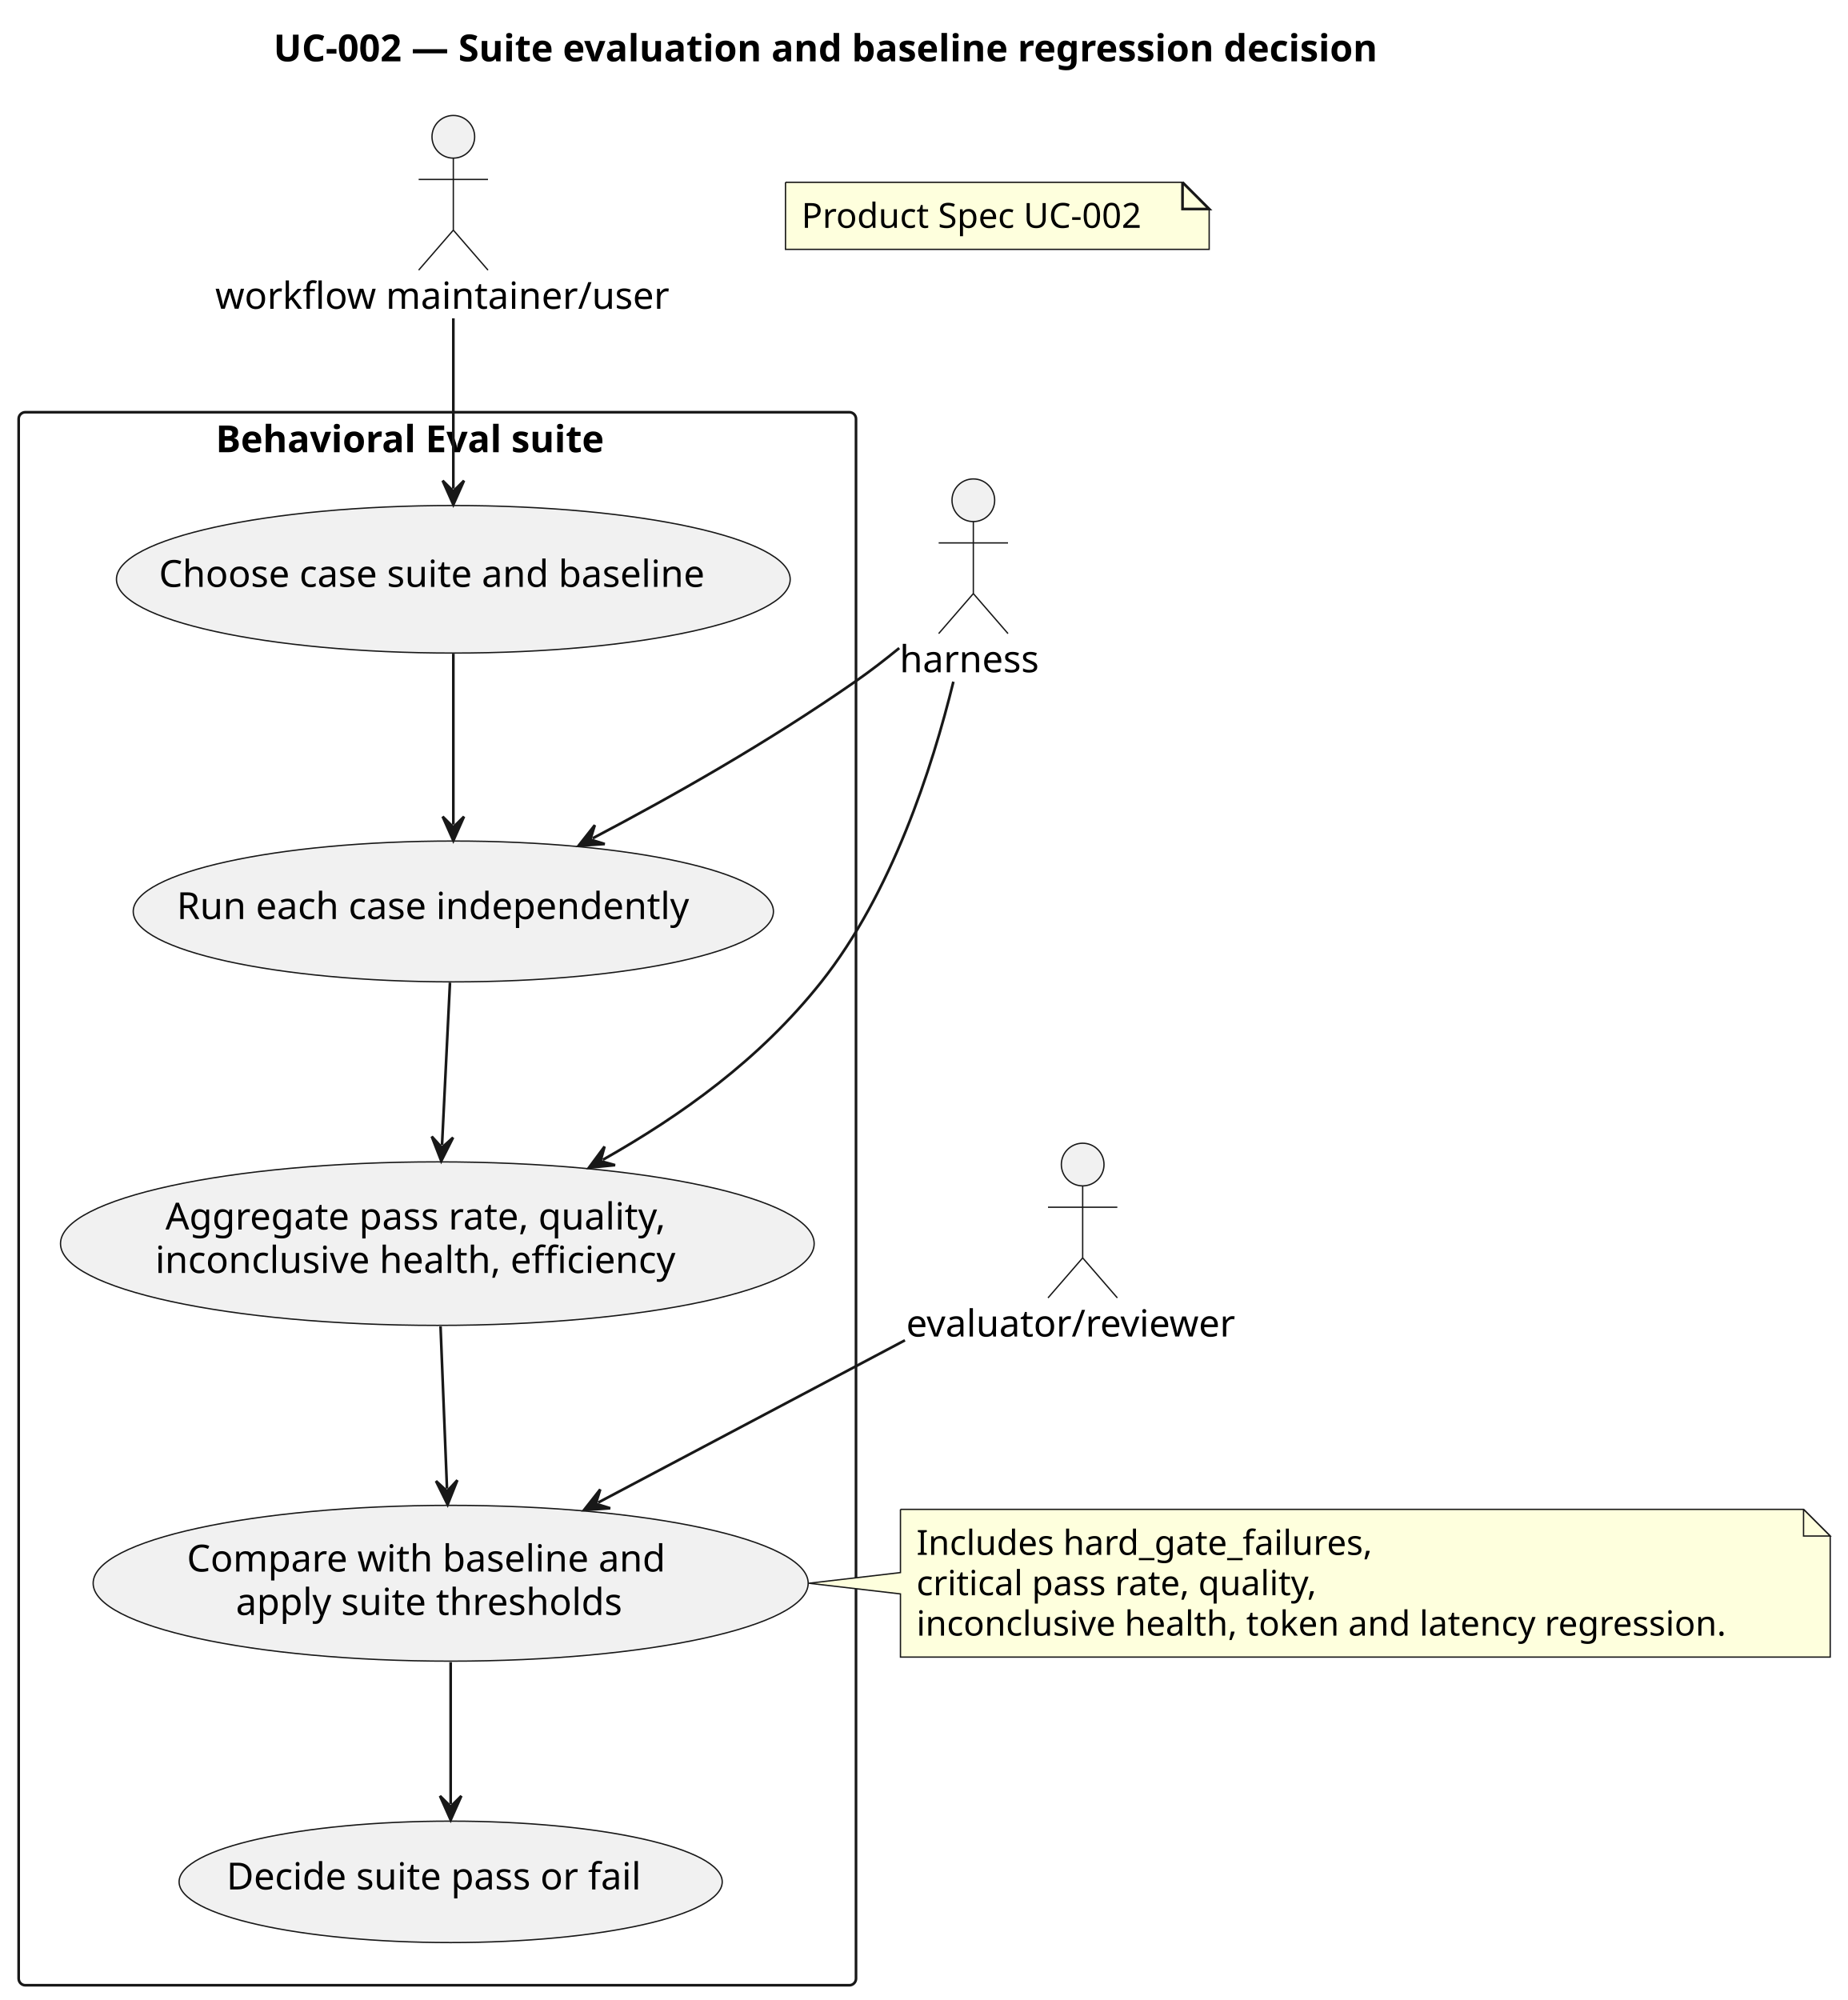
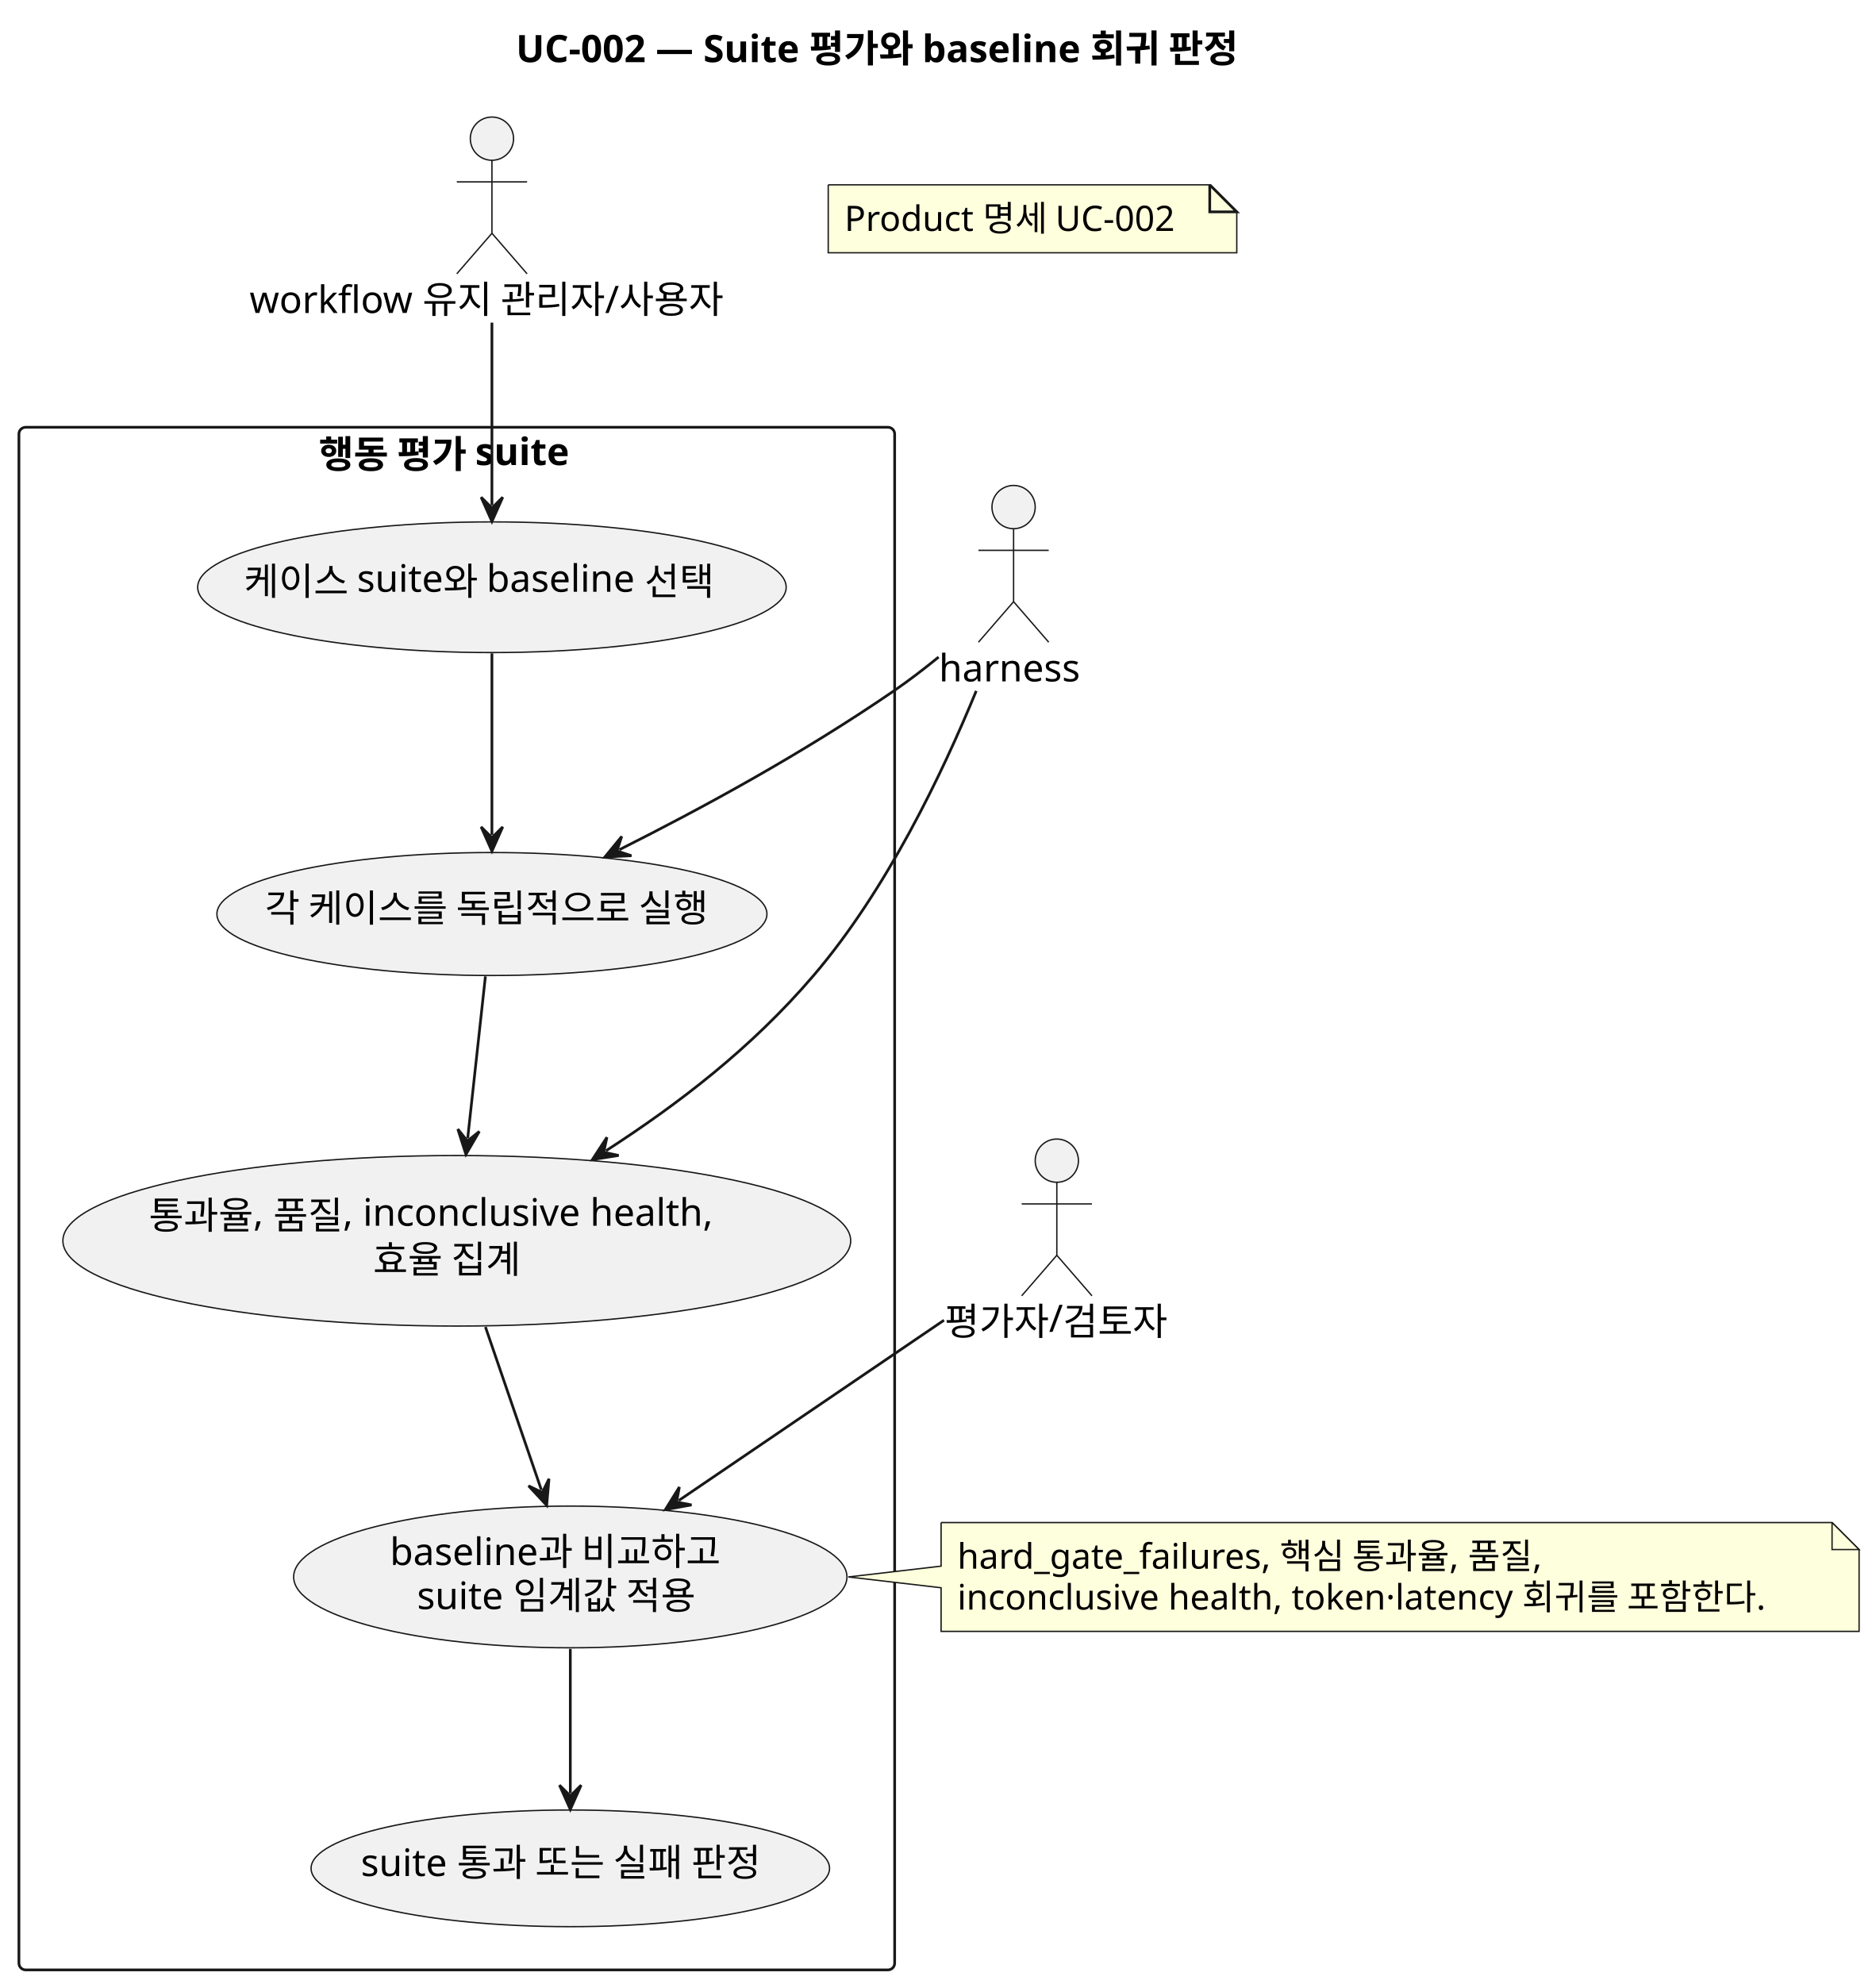
- <svg xmlns="http://www.w3.org/2000/svg" contentStyleType="text/css" height="750px" preserveAspectRatio="none" style="width:693px;height:750px;background:#FFFFFF;" version="1.1" viewBox="0 0 693 750" width="693px" zoomAndPan="magnify">
+ <svg xmlns="http://www.w3.org/2000/svg" contentStyleType="text/css" height="734px" preserveAspectRatio="none" style="width:694px;height:734px;background:#FFFFFF;" version="1.1" viewBox="0 0 694 734" width="694px" zoomAndPan="magnify">
  <defs />
  <g>
-     <text fill="#000000" font-family="sans-serif" font-size="14" font-weight="bold" lengthAdjust="spacing" textLength="474.182" x="102.574" y="22.995">UC-002 — Suite evaluation and baseline regression decision</text>
-     <g id="cluster_Behavioral Eval suite">
-       <rect fill="none" height="589.89" rx="2.5" ry="2.5" style="stroke:#181818;stroke-width:1.0;" width="314" x="7" y="154.577" />
-       <text fill="#000000" font-family="sans-serif" font-size="14" font-weight="bold" lengthAdjust="spacing" textLength="166.243" x="80.878" y="169.572">Behavioral Eval suite</text>
+     <text fill="#000000" font-family="sans-serif" font-size="14" font-weight="bold" lengthAdjust="spacing" textLength="299.031" x="190.892" y="22.995">UC-002 — Suite 평가와 baseline 회귀 판정</text>
+     <g id="cluster_행동 평가 suite">
+       <rect fill="none" height="570.72" rx="2.5" ry="2.5" style="stroke:#181818;stroke-width:1.0;" width="324" x="7" y="158.067" />
+       <text fill="#000000" font-family="sans-serif" font-size="14" font-weight="bold" lengthAdjust="spacing" textLength="102.112" x="117.944" y="173.062">행동 평가 suite</text>
    </g>
    <g id="elem_Choose">
-       <ellipse cx="169.998" cy="217.232" fill="#F1F1F1" rx="126.328" ry="27.666" style="stroke:#181818;stroke-width:0.5;" />
-       <text fill="#000000" font-family="sans-serif" font-size="14" lengthAdjust="spacing" textLength="220.808" x="59.594" y="220.079">Choose case suite and baseline</text>
+       <ellipse cx="181.998" cy="217.25" fill="#F1F1F1" rx="108.868" ry="24.174" style="stroke:#181818;stroke-width:0.5;" />
+       <text fill="#000000" font-family="sans-serif" font-size="14" lengthAdjust="spacing" textLength="183.428" x="90.284" y="220.097">케이스 suite와 baseline 선택</text>
    </g>
    <g id="elem_Run">
-       <ellipse cx="170.002" cy="341.795" fill="#F1F1F1" rx="120.042" ry="26.408" style="stroke:#181818;stroke-width:0.5;" />
-       <text fill="#000000" font-family="sans-serif" font-size="14" lengthAdjust="spacing" textLength="207.443" x="66.28" y="344.642">Run each case independently</text>
+       <ellipse cx="182.001" cy="338.147" fill="#F1F1F1" rx="101.751" ry="22.75" style="stroke:#181818;stroke-width:0.5;" />
+       <text fill="#000000" font-family="sans-serif" font-size="14" lengthAdjust="spacing" textLength="167.91" x="98.046" y="340.994">각 케이스를 독립적으로 실행</text>
    </g>
    <g id="elem_Aggregate">
-       <ellipse cx="164.003" cy="466.36" fill="#F1F1F1" rx="141.313" ry="30.663" style="stroke:#181818;stroke-width:0.5;" />
-       <text fill="#000000" font-family="sans-serif" font-size="14" lengthAdjust="spacing" textLength="203.923" x="62.042" y="461.058">Aggregate pass rate, quality,</text>
-       <text fill="#000000" font-family="sans-serif" font-size="14" lengthAdjust="spacing" textLength="211.524" x="58.241" y="477.355">inconclusive health, efficiency</text>
+       <ellipse cx="168.997" cy="459.044" fill="#F1F1F1" rx="145.737" ry="31.547" style="stroke:#181818;stroke-width:0.5;" />
+       <text fill="#000000" font-family="sans-serif" font-size="14" lengthAdjust="spacing" textLength="221.859" x="55.068" y="454.644">통과율, 품질, inconclusive health,</text>
+       <text fill="#000000" font-family="sans-serif" font-size="14" lengthAdjust="spacing" textLength="55.97" x="138.012" y="470.94">효율 집계</text>
    </g>
    <g id="elem_Decide">
-       <ellipse cx="169.001" cy="593.721" fill="#F1F1F1" rx="134.071" ry="29.214" style="stroke:#181818;stroke-width:0.5;" />
-       <text fill="#000000" font-family="sans-serif" font-size="14" lengthAdjust="spacing" textLength="191.844" x="70.079" y="589.32">Compare with baseline and</text>
-       <text fill="#000000" font-family="sans-serif" font-size="14" lengthAdjust="spacing" textLength="155.121" x="88.44" y="605.617">apply suite thresholds</text>
+       <ellipse cx="210.996" cy="583.403" fill="#F1F1F1" rx="102.356" ry="26.216" style="stroke:#181818;stroke-width:0.5;" />
+       <text fill="#000000" font-family="sans-serif" font-size="14" lengthAdjust="spacing" textLength="127.489" x="144.252" y="579.002">baseline과 비교하고</text>
+       <text fill="#000000" font-family="sans-serif" font-size="14" lengthAdjust="spacing" textLength="107.459" x="154.267" y="595.299">suite 임계값 적용</text>
    </g>
    <g id="elem_Result">
-       <ellipse cx="168.999" cy="705.695" fill="#F1F1F1" rx="101.839" ry="22.768" style="stroke:#181818;stroke-width:0.5;" />
-       <text fill="#000000" font-family="sans-serif" font-size="14" lengthAdjust="spacing" textLength="168.102" x="84.948" y="708.541">Decide suite pass or fail</text>
+       <ellipse cx="210.999" cy="691.209" fill="#F1F1F1" rx="95.909" ry="21.582" style="stroke:#181818;stroke-width:0.5;" />
+       <text fill="#000000" font-family="sans-serif" font-size="14" lengthAdjust="spacing" textLength="155" x="133.5" y="694.055">suite 통과 또는 실패 판정</text>
    </g>
    <g id="elem_N">
-       <path d="M294.56,68.377 L294.56,93.51 L453.444,93.51 L453.444,78.377 L443.444,68.377 L294.56,68.377 " fill="#FEFFDD" style="stroke:#181818;stroke-width:0.5;" />
-       <path d="M443.444,68.377 L443.444,78.377 L453.444,78.377 L443.444,68.377 " fill="#FEFFDD" style="stroke:#181818;stroke-width:1.0;" />
-       <text fill="#000000" font-family="sans-serif" font-size="13" lengthAdjust="spacing" textLength="137.884" x="300.56" y="85.444">Product Spec UC-002</text>
+       <path d="M306.42,68.377 L306.42,93.51 L457.574,93.51 L457.574,78.377 L447.574,68.377 L306.42,68.377 " fill="#FEFFDD" style="stroke:#181818;stroke-width:0.5;" />
+       <path d="M447.574,68.377 L447.574,78.377 L457.574,78.377 L447.574,68.377 " fill="#FEFFDD" style="stroke:#181818;stroke-width:1.0;" />
+       <text fill="#000000" font-family="sans-serif" font-size="13" lengthAdjust="spacing" textLength="130.154" x="312.42" y="85.444">Product 명세 UC-002</text>
    </g>
    <g id="elem_Maintainer">
-       <ellipse cx="169.998" cy="51.297" fill="#F1F1F1" rx="8" ry="8" style="stroke:#181818;stroke-width:0.5;" />
-       <path d="M169.998,59.297 L169.998,86.297 M156.998,67.297 L182.998,67.297 M169.998,86.297 L156.998,101.297 M169.998,86.297 L182.998,101.297 " fill="none" style="stroke:#181818;stroke-width:0.5;" />
-       <text fill="#000000" font-family="sans-serif" font-size="14" lengthAdjust="spacing" textLength="178.596" x="80.7" y="115.792">workflow maintainer/user</text>
+       <ellipse cx="182.005" cy="51.297" fill="#F1F1F1" rx="8" ry="8" style="stroke:#181818;stroke-width:0.5;" />
+       <path d="M182.005,59.297 L182.005,86.297 M169.005,67.297 L195.005,67.297 M182.005,86.297 L169.005,101.297 M182.005,86.297 L195.005,101.297 " fill="none" style="stroke:#181818;stroke-width:0.5;" />
+       <text fill="#000000" font-family="sans-serif" font-size="14" lengthAdjust="spacing" textLength="179.37" x="92.32" y="115.792">workflow 유지 관리자/사용자</text>
    </g>
    <g id="elem_Harness">
-       <ellipse cx="365.001" cy="187.597" fill="#F1F1F1" rx="8" ry="8" style="stroke:#181818;stroke-width:0.5;" />
-       <path d="M365.001,195.597 L365.001,222.597 M352.001,203.597 L378.001,203.597 M365.001,222.597 L352.001,237.597 M365.001,222.597 L378.001,237.597 " fill="none" style="stroke:#181818;stroke-width:0.5;" />
-       <text fill="#000000" font-family="sans-serif" font-size="14" lengthAdjust="spacing" textLength="55.282" x="337.36" y="252.092">harness</text>
+       <ellipse cx="375.001" cy="187.597" fill="#F1F1F1" rx="8" ry="8" style="stroke:#181818;stroke-width:0.5;" />
+       <path d="M375.001,195.597 L375.001,222.597 M362.001,203.597 L388.001,203.597 M375.001,222.597 L362.001,237.597 M375.001,222.597 L388.001,237.597 " fill="none" style="stroke:#181818;stroke-width:0.5;" />
+       <text fill="#000000" font-family="sans-serif" font-size="14" lengthAdjust="spacing" textLength="55.282" x="347.36" y="252.092">harness</text>
    </g>
    <g id="elem_Evaluator">
-       <ellipse cx="406.002" cy="436.707" fill="#F1F1F1" rx="8" ry="8" style="stroke:#181818;stroke-width:0.5;" />
-       <path d="M406.002,444.707 L406.002,471.707 M393.002,452.707 L419.002,452.707 M406.002,471.707 L393.002,486.707 M406.002,471.707 L419.002,486.707 " fill="none" style="stroke:#181818;stroke-width:0.5;" />
-       <text fill="#000000" font-family="sans-serif" font-size="14" lengthAdjust="spacing" textLength="132.323" x="339.84" y="501.202">evaluator/reviewer</text>
+       <ellipse cx="390.998" cy="429.397" fill="#F1F1F1" rx="8" ry="8" style="stroke:#181818;stroke-width:0.5;" />
+       <path d="M390.998,437.397 L390.998,464.397 M377.998,445.397 L403.998,445.397 M390.998,464.397 L377.998,479.397 M390.998,464.397 L403.998,479.397 " fill="none" style="stroke:#181818;stroke-width:0.5;" />
+       <text fill="#000000" font-family="sans-serif" font-size="14" lengthAdjust="spacing" textLength="83.117" x="349.44" y="493.892">평가자/검토자</text>
    </g>
    <g id="elem_GMN20">
-       <path d="M337.67,566.017 L337.67,589.717 L303.32,593.717 L337.67,597.717 L337.67,621.415 A0,0 0 0 0 337.67,621.415 L686.33,621.415 A0,0 0 0 0 686.33,621.415 L686.33,576.017 L676.33,566.017 L337.67,566.017 A0,0 0 0 0 337.67,566.017 " fill="#FEFFDD" style="stroke:#181818;stroke-width:0.5;" />
-       <path d="M676.33,566.017 L676.33,576.017 L686.33,576.017 L676.33,566.017 " fill="#FEFFDD" style="stroke:#181818;stroke-width:0.5;" />
-       <text fill="#000000" font-family="sans-serif" font-size="13" lengthAdjust="spacing" textLength="182.597" x="343.67" y="583.084">Includes hard_gate_failures,</text>
-       <text fill="#000000" font-family="sans-serif" font-size="13" lengthAdjust="spacing" textLength="164.842" x="343.67" y="598.217">critical pass rate, quality,</text>
-       <text fill="#000000" font-family="sans-serif" font-size="13" lengthAdjust="spacing" textLength="327.66" x="343.67" y="613.349">inconclusive health, token and latency regression.</text>
+       <path d="M348.18,563.277 L348.18,579.407 L313.83,583.407 L348.18,587.407 L348.18,603.543 A0,0 0 0 0 348.18,603.543 L687.814,603.543 A0,0 0 0 0 687.814,603.543 L687.814,573.277 L677.814,563.277 L348.18,563.277 A0,0 0 0 0 348.18,563.277 " fill="#FEFFDD" style="stroke:#181818;stroke-width:0.5;" />
+       <path d="M677.814,563.277 L677.814,573.277 L687.814,573.277 L677.814,563.277 " fill="#FEFFDD" style="stroke:#181818;stroke-width:0.5;" />
+       <text fill="#000000" font-family="sans-serif" font-size="13" lengthAdjust="spacing" textLength="228.751" x="354.18" y="580.344">hard_gate_failures, 핵심 통과율, 품질,</text>
+       <text fill="#000000" font-family="sans-serif" font-size="13" lengthAdjust="spacing" textLength="318.634" x="354.18" y="595.477">inconclusive health, token·latency 회귀를 포함한다.</text>
    </g>
    <g id="link_Maintainer_Choose">
-       <path d="M170,119.357 C170,141.547 170,163.177 170,183.247 " fill="none" id="Maintainer-to-Choose" style="stroke:#181818;stroke-width:1.0;" />
-       <polygon fill="#181818" points="170,189.247,174,180.247,170,184.247,166,180.247,170,189.247" style="stroke:#181818;stroke-width:1.0;" />
+       <path d="M182,119.357 C182,142.947 182,166.687 182,186.947 " fill="none" id="Maintainer-to-Choose" style="stroke:#181818;stroke-width:1.0;" />
+       <polygon fill="#181818" points="182,192.947,186,183.947,182,187.947,178,183.947,182,192.947" style="stroke:#181818;stroke-width:1.0;" />
    </g>
    <g id="link_Choose_Run">
-       <path d="M170,245.137 C170,265.997 170,288.707 170,309.227 " fill="none" id="Choose-to-Run" style="stroke:#181818;stroke-width:1.0;" />
-       <polygon fill="#181818" points="170,315.227,174,306.227,170,310.227,166,306.227,170,315.227" style="stroke:#181818;stroke-width:1.0;" />
+       <path d="M182,241.737 C182,262.987 182,288.057 182,308.907 " fill="none" id="Choose-to-Run" style="stroke:#181818;stroke-width:1.0;" />
+       <polygon fill="#181818" points="182,314.907,186,305.907,182,309.907,178,305.907,182,314.907" style="stroke:#181818;stroke-width:1.0;" />
    </g>
    <g id="link_Harness_Run">
-       <path d="M337.22,243.027 C331.96,247.327 326.42,251.617 321,255.387 C287.63,278.617 252.769,298.302 222.259,314.362 " fill="none" id="Harness-to-Run" style="stroke:#181818;stroke-width:1.0;" />
-       <polygon fill="#181818" points="216.95,317.157,226.777,316.504,221.375,314.828,223.051,309.425,216.95,317.157" style="stroke:#181818;stroke-width:1.0;" />
+       <path d="M347.26,243.087 C342,247.377 336.44,251.657 331,255.397 C296.46,279.107 259.75,298.96 229.14,314.36 " fill="none" id="Harness-to-Run" style="stroke:#181818;stroke-width:1.0;" />
+       <polygon fill="#181818" points="223.78,317.057,233.618,316.585,228.247,314.81,230.022,309.439,223.78,317.057" style="stroke:#181818;stroke-width:1.0;" />
    </g>
    <g id="link_Run_Aggregate">
-       <path d="M168.74,368.487 C167.79,388.007 166.762,408.894 165.762,429.384 " fill="none" id="Run-to-Aggregate" style="stroke:#181818;stroke-width:1.0;" />
-       <polygon fill="#181818" points="165.47,435.377,169.904,426.583,165.714,430.383,161.913,426.193,165.47,435.377" style="stroke:#181818;stroke-width:1.0;" />
+       <path d="M179.59,361.227 C177.56,379.767 175.292,400.483 173.032,421.142 " fill="none" id="Run-to-Aggregate" style="stroke:#181818;stroke-width:1.0;" />
+       <polygon fill="#181818" points="172.38,427.107,177.335,418.595,172.924,422.137,169.382,417.725,172.38,427.107" style="stroke:#181818;stroke-width:1.0;" />
    </g>
    <g id="link_Harness_Aggregate">
-       <path d="M357.52,255.637 C349.56,288.077 334.39,334.917 308,368.207 C284.77,397.507 255.481,418.26 226.071,434.92 " fill="none" id="Harness-to-Aggregate" style="stroke:#181818;stroke-width:1.0;" />
-       <polygon fill="#181818" points="220.85,437.877,230.652,436.921,225.201,435.412,226.709,429.961,220.85,437.877" style="stroke:#181818;stroke-width:1.0;" />
+       <path d="M361.18,255.617 C348.65,286.157 328.02,329.297 301,360.897 C277.89,387.927 250.908,408.458 224.198,425.738 " fill="none" id="Harness-to-Aggregate" style="stroke:#181818;stroke-width:1.0;" />
+       <polygon fill="#181818" points="219.16,428.997,228.889,427.467,223.358,426.281,224.544,420.75,219.16,428.997" style="stroke:#181818;stroke-width:1.0;" />
    </g>
    <g id="link_Aggregate_Decide">
-       <path d="M165.2,497.377 C166.01,517.667 166.833,538.282 167.623,558.232 " fill="none" id="Aggregate-to-Decide" style="stroke:#181818;stroke-width:1.0;" />
-       <polygon fill="#181818" points="167.86,564.227,171.501,555.076,167.662,559.231,163.507,555.392,167.86,564.227" style="stroke:#181818;stroke-width:1.0;" />
+       <path d="M179.6,490.917 C186.6,511.307 193.712,532.032 200.302,551.232 " fill="none" id="Aggregate-to-Decide" style="stroke:#181818;stroke-width:1.0;" />
+       <polygon fill="#181818" points="202.25,556.907,203.112,547.096,200.627,552.178,195.545,549.693,202.25,556.907" style="stroke:#181818;stroke-width:1.0;" />
    </g>
    <g id="link_Evaluator_Decide">
-       <path d="M339.35,502.607 C301.15,522.817 259.304,544.952 224.304,563.462 " fill="none" id="Evaluator-to-Decide" style="stroke:#181818;stroke-width:1.0;" />
-       <polygon fill="#181818" points="219,566.267,228.826,565.595,223.42,563.929,225.086,558.523,219,566.267" style="stroke:#181818;stroke-width:1.0;" />
+       <path d="M349.25,488.427 C317.99,509.677 280.661,535.043 251.121,555.133 " fill="none" id="Evaluator-to-Decide" style="stroke:#181818;stroke-width:1.0;" />
+       <polygon fill="#181818" points="246.16,558.507,255.851,556.753,250.294,555.695,251.353,550.138,246.16,558.507" style="stroke:#181818;stroke-width:1.0;" />
    </g>
    <g id="link_Decide_Result">
-       <path d="M169,623.327 C169,641.787 169,659.437 169,676.477 " fill="none" id="Decide-to-Result" style="stroke:#181818;stroke-width:1.0;" />
-       <polygon fill="#181818" points="169,682.477,173,673.477,169,677.477,165,673.477,169,682.477" style="stroke:#181818;stroke-width:1.0;" />
+       <path d="M211,610.017 C211,628.237 211,646.417 211,663.437 " fill="none" id="Decide-to-Result" style="stroke:#181818;stroke-width:1.0;" />
+       <polygon fill="#181818" points="211,669.437,215,660.437,211,664.437,207,660.437,211,669.437" style="stroke:#181818;stroke-width:1.0;" />
    </g>
  </g>
</svg>
